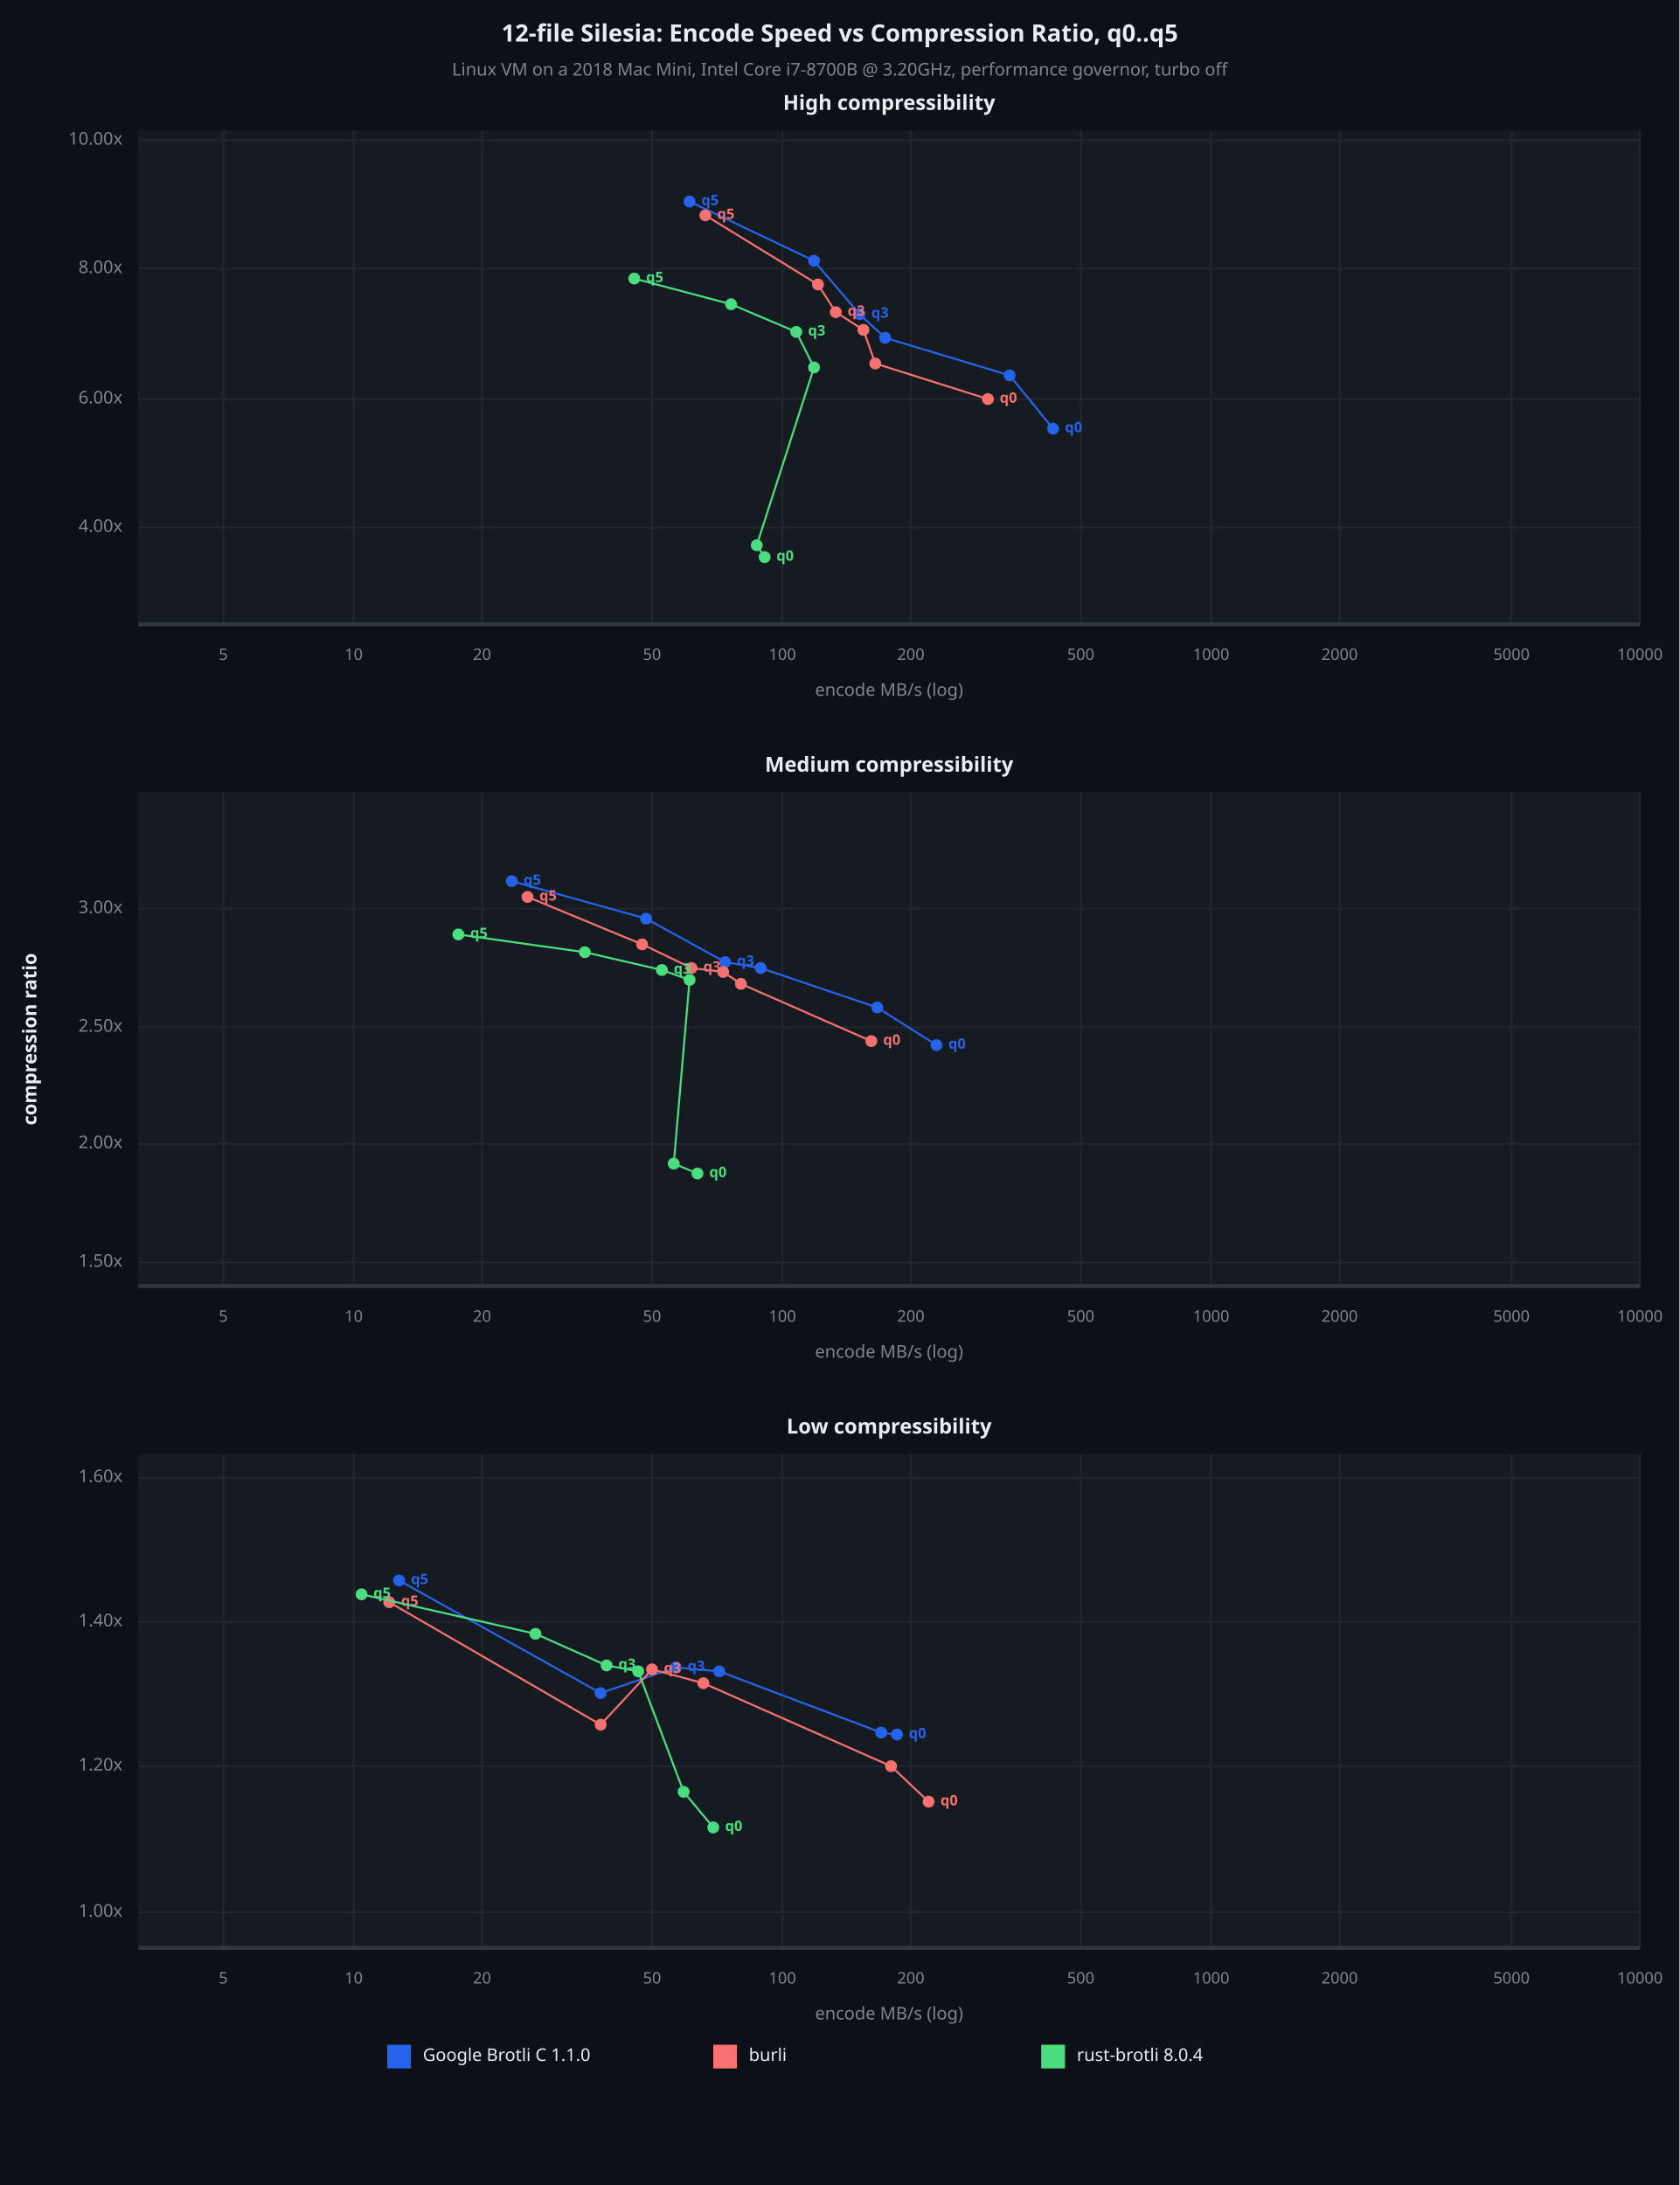
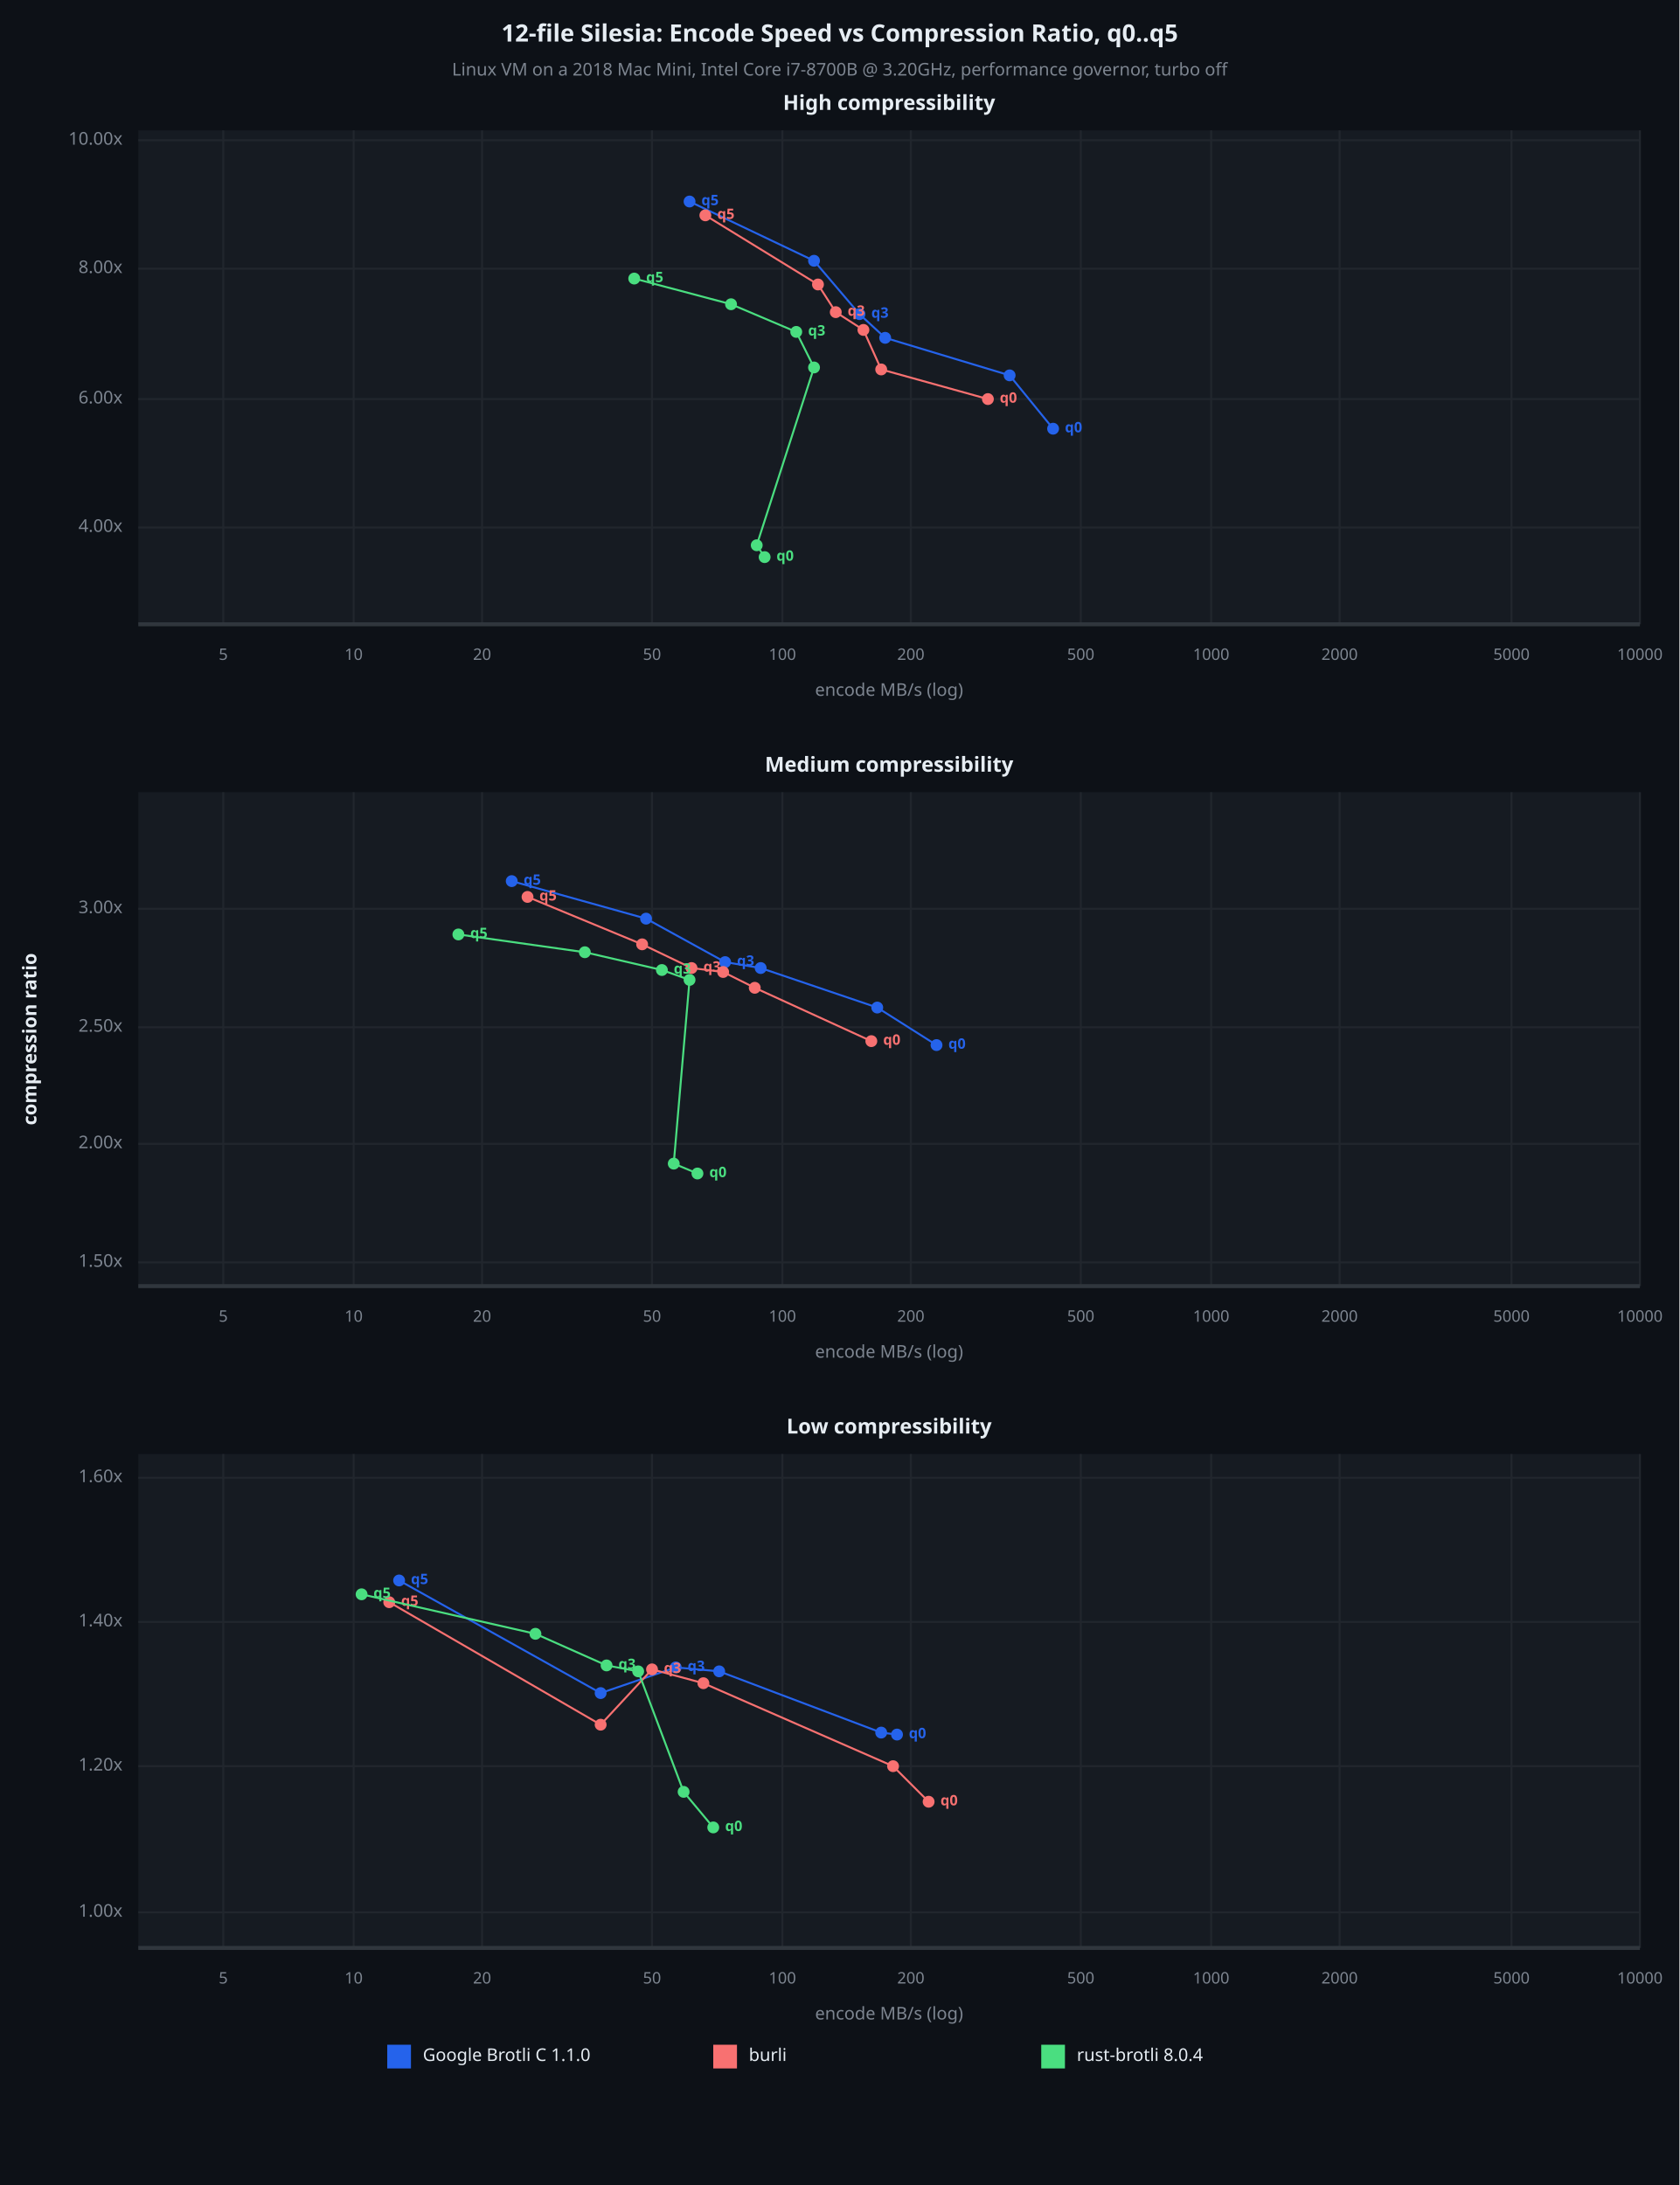
<svg xmlns="http://www.w3.org/2000/svg" viewBox="0 0 850 1106" font-family="system-ui, -apple-system, sans-serif">
  <rect x="0" y="0" width="850" height="1106" opacity="1" fill="#0D1117" stroke="none" />
  <text x="425" y="18" dy="0.5ex" text-anchor="middle" font-family="sans-serif" font-size="12.097" opacity="1" fill="#E6EDF3" font-weight="bold">
12-file Silesia: Encode Speed vs Compression Ratio, q0..q5
</text>
  <text x="425" y="36" dy="0.5ex" text-anchor="middle" font-family="sans-serif" font-size="8.871" opacity="1" fill="#7D8590">
Linux VM on a 2018 Mac Mini, Intel Core i7-8700B @ 3.20GHz, performance governor, turbo off
</text>
  <rect x="70" y="66" width="760" height="250" opacity="1" fill="#161B22" stroke="none" />
  <text x="450" y="53" dy="0.5ex" text-anchor="middle" font-family="sans-serif" font-size="10.484" opacity="1" fill="#E6EDF3" font-weight="bold">
High compressibility
</text>
  <polyline fill="none" opacity="1" stroke="#21262D" stroke-width="1" points="113,66 113,316 " />
  <text x="113" y="332" dy="0.5ex" text-anchor="middle" font-family="sans-serif" font-size="8.065" opacity="1" fill="#7D8590">
5
</text>
  <polyline fill="none" opacity="1" stroke="#21262D" stroke-width="1" points="179,66 179,316 " />
  <text x="179" y="332" dy="0.5ex" text-anchor="middle" font-family="sans-serif" font-size="8.065" opacity="1" fill="#7D8590">
10
</text>
  <polyline fill="none" opacity="1" stroke="#21262D" stroke-width="1" points="244,66 244,316 " />
  <text x="244" y="332" dy="0.5ex" text-anchor="middle" font-family="sans-serif" font-size="8.065" opacity="1" fill="#7D8590">
20
</text>
  <polyline fill="none" opacity="1" stroke="#21262D" stroke-width="1" points="330,66 330,316 " />
  <text x="330" y="332" dy="0.5ex" text-anchor="middle" font-family="sans-serif" font-size="8.065" opacity="1" fill="#7D8590">
50
</text>
  <polyline fill="none" opacity="1" stroke="#21262D" stroke-width="1" points="396,66 396,316 " />
  <text x="396" y="332" dy="0.5ex" text-anchor="middle" font-family="sans-serif" font-size="8.065" opacity="1" fill="#7D8590">
100
</text>
  <polyline fill="none" opacity="1" stroke="#21262D" stroke-width="1" points="461,66 461,316 " />
  <text x="461" y="332" dy="0.5ex" text-anchor="middle" font-family="sans-serif" font-size="8.065" opacity="1" fill="#7D8590">
200
</text>
  <polyline fill="none" opacity="1" stroke="#21262D" stroke-width="1" points="547,66 547,316 " />
  <text x="547" y="332" dy="0.5ex" text-anchor="middle" font-family="sans-serif" font-size="8.065" opacity="1" fill="#7D8590">
500
</text>
  <polyline fill="none" opacity="1" stroke="#21262D" stroke-width="1" points="613,66 613,316 " />
  <text x="613" y="332" dy="0.5ex" text-anchor="middle" font-family="sans-serif" font-size="8.065" opacity="1" fill="#7D8590">
1000
</text>
  <polyline fill="none" opacity="1" stroke="#21262D" stroke-width="1" points="678,66 678,316 " />
  <text x="678" y="332" dy="0.5ex" text-anchor="middle" font-family="sans-serif" font-size="8.065" opacity="1" fill="#7D8590">
2000
</text>
  <polyline fill="none" opacity="1" stroke="#21262D" stroke-width="1" points="765,66 765,316 " />
  <text x="765" y="332" dy="0.5ex" text-anchor="middle" font-family="sans-serif" font-size="8.065" opacity="1" fill="#7D8590">
5000
</text>
  <polyline fill="none" opacity="1" stroke="#21262D" stroke-width="1" points="830,66 830,316 " />
  <text x="830" y="332" dy="0.5ex" text-anchor="middle" font-family="sans-serif" font-size="8.065" opacity="1" fill="#7D8590">
10000
</text>
  <polyline fill="none" opacity="1" stroke="#21262D" stroke-width="1" points="70,267 830,267 " />
  <text x="62" y="267" dy="0.5ex" text-anchor="end" font-family="sans-serif" font-size="8.871" opacity="1" fill="#7D8590">
4.00x
</text>
  <polyline fill="none" opacity="1" stroke="#21262D" stroke-width="1" points="70,202 830,202 " />
  <text x="62" y="202" dy="0.5ex" text-anchor="end" font-family="sans-serif" font-size="8.871" opacity="1" fill="#7D8590">
6.00x
</text>
  <polyline fill="none" opacity="1" stroke="#21262D" stroke-width="1" points="70,136 830,136 " />
  <text x="62" y="136" dy="0.5ex" text-anchor="end" font-family="sans-serif" font-size="8.871" opacity="1" fill="#7D8590">
8.00x
</text>
  <polyline fill="none" opacity="1" stroke="#21262D" stroke-width="1" points="70,71 830,71 " />
  <text x="62" y="71" dy="0.5ex" text-anchor="end" font-family="sans-serif" font-size="8.871" opacity="1" fill="#7D8590">
10.00x
</text>
  <polyline fill="none" opacity="1" stroke="#30363D" stroke-width="2" points="70,316 830,316 " />
  <polyline fill="none" opacity="1" stroke="#2563EB" stroke-width="1" points="533,217 511,190 448,171 435,159 412,132 349,102 " />
  <circle cx="533" cy="217" r="3" opacity="1" fill="#2563EB" stroke="none" stroke-width="1" />
  <text x="539" y="217" dy="0.5ex" text-anchor="start" font-family="sans-serif" font-size="7.258" opacity="1" fill="#2563EB" font-weight="bold">
q0
</text>
  <circle cx="511" cy="190" r="3" opacity="1" fill="#2563EB" stroke="none" stroke-width="1" />
  <circle cx="448" cy="171" r="3" opacity="1" fill="#2563EB" stroke="none" stroke-width="1" />
  <circle cx="435" cy="159" r="3" opacity="1" fill="#2563EB" stroke="none" stroke-width="1" />
  <text x="441" y="159" dy="0.5ex" text-anchor="start" font-family="sans-serif" font-size="7.258" opacity="1" fill="#2563EB" font-weight="bold">
q3
</text>
  <circle cx="412" cy="132" r="3" opacity="1" fill="#2563EB" stroke="none" stroke-width="1" />
  <circle cx="349" cy="102" r="3" opacity="1" fill="#2563EB" stroke="none" stroke-width="1" />
  <text x="355" y="102" dy="0.5ex" text-anchor="start" font-family="sans-serif" font-size="7.258" opacity="1" fill="#2563EB" font-weight="bold">
q5
</text>
-   <polyline fill="none" opacity="1" stroke="#F87171" stroke-width="1" points="500,202 443,184 437,167 423,158 414,144 357,109 " />
+   <polyline fill="none" opacity="1" stroke="#F87171" stroke-width="1" points="500,202 446,187 437,167 423,158 414,144 357,109 " />
  <circle cx="500" cy="202" r="3" opacity="1" fill="#F87171" stroke="none" stroke-width="1" />
  <text x="506" y="202" dy="0.5ex" text-anchor="start" font-family="sans-serif" font-size="7.258" opacity="1" fill="#F87171" font-weight="bold">
q0
</text>
-   <circle cx="443" cy="184" r="3" opacity="1" fill="#F87171" stroke="none" stroke-width="1" />
+   <circle cx="446" cy="187" r="3" opacity="1" fill="#F87171" stroke="none" stroke-width="1" />
  <circle cx="437" cy="167" r="3" opacity="1" fill="#F87171" stroke="none" stroke-width="1" />
  <circle cx="423" cy="158" r="3" opacity="1" fill="#F87171" stroke="none" stroke-width="1" />
  <text x="429" y="158" dy="0.5ex" text-anchor="start" font-family="sans-serif" font-size="7.258" opacity="1" fill="#F87171" font-weight="bold">
q3
</text>
  <circle cx="414" cy="144" r="3" opacity="1" fill="#F87171" stroke="none" stroke-width="1" />
  <circle cx="357" cy="109" r="3" opacity="1" fill="#F87171" stroke="none" stroke-width="1" />
  <text x="363" y="109" dy="0.5ex" text-anchor="start" font-family="sans-serif" font-size="7.258" opacity="1" fill="#F87171" font-weight="bold">
q5
</text>
  <polyline fill="none" opacity="1" stroke="#4ADE80" stroke-width="1" points="387,282 383,276 412,186 403,168 370,154 321,141 " />
  <circle cx="387" cy="282" r="3" opacity="1" fill="#4ADE80" stroke="none" stroke-width="1" />
  <text x="393" y="282" dy="0.5ex" text-anchor="start" font-family="sans-serif" font-size="7.258" opacity="1" fill="#4ADE80" font-weight="bold">
q0
</text>
  <circle cx="383" cy="276" r="3" opacity="1" fill="#4ADE80" stroke="none" stroke-width="1" />
  <circle cx="412" cy="186" r="3" opacity="1" fill="#4ADE80" stroke="none" stroke-width="1" />
  <circle cx="403" cy="168" r="3" opacity="1" fill="#4ADE80" stroke="none" stroke-width="1" />
  <text x="409" y="168" dy="0.5ex" text-anchor="start" font-family="sans-serif" font-size="7.258" opacity="1" fill="#4ADE80" font-weight="bold">
q3
</text>
  <circle cx="370" cy="154" r="3" opacity="1" fill="#4ADE80" stroke="none" stroke-width="1" />
  <circle cx="321" cy="141" r="3" opacity="1" fill="#4ADE80" stroke="none" stroke-width="1" />
  <text x="327" y="141" dy="0.5ex" text-anchor="start" font-family="sans-serif" font-size="7.258" opacity="1" fill="#4ADE80" font-weight="bold">
q5
</text>
  <text x="450" y="350" dy="0.5ex" text-anchor="middle" font-family="sans-serif" font-size="8.871" opacity="1" fill="#7D8590">
encode MB/s (log)
</text>
  <rect x="70" y="401" width="760" height="250" opacity="1" fill="#161B22" stroke="none" />
  <text x="450" y="388" dy="0.5ex" text-anchor="middle" font-family="sans-serif" font-size="10.484" opacity="1" fill="#E6EDF3" font-weight="bold">
Medium compressibility
</text>
  <polyline fill="none" opacity="1" stroke="#21262D" stroke-width="1" points="113,401 113,651 " />
  <text x="113" y="667" dy="0.5ex" text-anchor="middle" font-family="sans-serif" font-size="8.065" opacity="1" fill="#7D8590">
5
</text>
  <polyline fill="none" opacity="1" stroke="#21262D" stroke-width="1" points="179,401 179,651 " />
  <text x="179" y="667" dy="0.5ex" text-anchor="middle" font-family="sans-serif" font-size="8.065" opacity="1" fill="#7D8590">
10
</text>
  <polyline fill="none" opacity="1" stroke="#21262D" stroke-width="1" points="244,401 244,651 " />
  <text x="244" y="667" dy="0.5ex" text-anchor="middle" font-family="sans-serif" font-size="8.065" opacity="1" fill="#7D8590">
20
</text>
  <polyline fill="none" opacity="1" stroke="#21262D" stroke-width="1" points="330,401 330,651 " />
  <text x="330" y="667" dy="0.5ex" text-anchor="middle" font-family="sans-serif" font-size="8.065" opacity="1" fill="#7D8590">
50
</text>
  <polyline fill="none" opacity="1" stroke="#21262D" stroke-width="1" points="396,401 396,651 " />
  <text x="396" y="667" dy="0.5ex" text-anchor="middle" font-family="sans-serif" font-size="8.065" opacity="1" fill="#7D8590">
100
</text>
  <polyline fill="none" opacity="1" stroke="#21262D" stroke-width="1" points="461,401 461,651 " />
  <text x="461" y="667" dy="0.5ex" text-anchor="middle" font-family="sans-serif" font-size="8.065" opacity="1" fill="#7D8590">
200
</text>
  <polyline fill="none" opacity="1" stroke="#21262D" stroke-width="1" points="547,401 547,651 " />
  <text x="547" y="667" dy="0.5ex" text-anchor="middle" font-family="sans-serif" font-size="8.065" opacity="1" fill="#7D8590">
500
</text>
  <polyline fill="none" opacity="1" stroke="#21262D" stroke-width="1" points="613,401 613,651 " />
  <text x="613" y="667" dy="0.5ex" text-anchor="middle" font-family="sans-serif" font-size="8.065" opacity="1" fill="#7D8590">
1000
</text>
  <polyline fill="none" opacity="1" stroke="#21262D" stroke-width="1" points="678,401 678,651 " />
  <text x="678" y="667" dy="0.5ex" text-anchor="middle" font-family="sans-serif" font-size="8.065" opacity="1" fill="#7D8590">
2000
</text>
  <polyline fill="none" opacity="1" stroke="#21262D" stroke-width="1" points="765,401 765,651 " />
  <text x="765" y="667" dy="0.5ex" text-anchor="middle" font-family="sans-serif" font-size="8.065" opacity="1" fill="#7D8590">
5000
</text>
  <polyline fill="none" opacity="1" stroke="#21262D" stroke-width="1" points="830,401 830,651 " />
  <text x="830" y="667" dy="0.5ex" text-anchor="middle" font-family="sans-serif" font-size="8.065" opacity="1" fill="#7D8590">
10000
</text>
  <polyline fill="none" opacity="1" stroke="#21262D" stroke-width="1" points="70,639 830,639 " />
  <text x="62" y="639" dy="0.5ex" text-anchor="end" font-family="sans-serif" font-size="8.871" opacity="1" fill="#7D8590">
1.50x
</text>
  <polyline fill="none" opacity="1" stroke="#21262D" stroke-width="1" points="70,579 830,579 " />
  <text x="62" y="579" dy="0.5ex" text-anchor="end" font-family="sans-serif" font-size="8.871" opacity="1" fill="#7D8590">
2.00x
</text>
  <polyline fill="none" opacity="1" stroke="#21262D" stroke-width="1" points="70,520 830,520 " />
  <text x="62" y="520" dy="0.5ex" text-anchor="end" font-family="sans-serif" font-size="8.871" opacity="1" fill="#7D8590">
2.50x
</text>
  <polyline fill="none" opacity="1" stroke="#21262D" stroke-width="1" points="70,460 830,460 " />
  <text x="62" y="460" dy="0.5ex" text-anchor="end" font-family="sans-serif" font-size="8.871" opacity="1" fill="#7D8590">
3.00x
</text>
  <polyline fill="none" opacity="1" stroke="#30363D" stroke-width="2" points="70,651 830,651 " />
  <polyline fill="none" opacity="1" stroke="#2563EB" stroke-width="1" points="474,529 444,510 385,490 367,487 327,465 259,446 " />
  <circle cx="474" cy="529" r="3" opacity="1" fill="#2563EB" stroke="none" stroke-width="1" />
  <text x="480" y="529" dy="0.5ex" text-anchor="start" font-family="sans-serif" font-size="7.258" opacity="1" fill="#2563EB" font-weight="bold">
q0
</text>
  <circle cx="444" cy="510" r="3" opacity="1" fill="#2563EB" stroke="none" stroke-width="1" />
  <circle cx="385" cy="490" r="3" opacity="1" fill="#2563EB" stroke="none" stroke-width="1" />
  <circle cx="367" cy="487" r="3" opacity="1" fill="#2563EB" stroke="none" stroke-width="1" />
  <text x="373" y="487" dy="0.5ex" text-anchor="start" font-family="sans-serif" font-size="7.258" opacity="1" fill="#2563EB" font-weight="bold">
q3
</text>
  <circle cx="327" cy="465" r="3" opacity="1" fill="#2563EB" stroke="none" stroke-width="1" />
  <circle cx="259" cy="446" r="3" opacity="1" fill="#2563EB" stroke="none" stroke-width="1" />
  <text x="265" y="446" dy="0.5ex" text-anchor="start" font-family="sans-serif" font-size="7.258" opacity="1" fill="#2563EB" font-weight="bold">
q5
</text>
-   <polyline fill="none" opacity="1" stroke="#F87171" stroke-width="1" points="441,527 375,498 366,492 350,490 325,478 267,454 " />
+   <polyline fill="none" opacity="1" stroke="#F87171" stroke-width="1" points="441,527 382,500 366,492 350,490 325,478 267,454 " />
  <circle cx="441" cy="527" r="3" opacity="1" fill="#F87171" stroke="none" stroke-width="1" />
  <text x="447" y="527" dy="0.5ex" text-anchor="start" font-family="sans-serif" font-size="7.258" opacity="1" fill="#F87171" font-weight="bold">
q0
</text>
-   <circle cx="375" cy="498" r="3" opacity="1" fill="#F87171" stroke="none" stroke-width="1" />
+   <circle cx="382" cy="500" r="3" opacity="1" fill="#F87171" stroke="none" stroke-width="1" />
  <circle cx="366" cy="492" r="3" opacity="1" fill="#F87171" stroke="none" stroke-width="1" />
  <circle cx="350" cy="490" r="3" opacity="1" fill="#F87171" stroke="none" stroke-width="1" />
  <text x="356" y="490" dy="0.5ex" text-anchor="start" font-family="sans-serif" font-size="7.258" opacity="1" fill="#F87171" font-weight="bold">
q3
</text>
  <circle cx="325" cy="478" r="3" opacity="1" fill="#F87171" stroke="none" stroke-width="1" />
  <circle cx="267" cy="454" r="3" opacity="1" fill="#F87171" stroke="none" stroke-width="1" />
  <text x="273" y="454" dy="0.5ex" text-anchor="start" font-family="sans-serif" font-size="7.258" opacity="1" fill="#F87171" font-weight="bold">
q5
</text>
  <polyline fill="none" opacity="1" stroke="#4ADE80" stroke-width="1" points="353,594 341,589 349,496 335,491 296,482 232,473 " />
  <circle cx="353" cy="594" r="3" opacity="1" fill="#4ADE80" stroke="none" stroke-width="1" />
  <text x="359" y="594" dy="0.5ex" text-anchor="start" font-family="sans-serif" font-size="7.258" opacity="1" fill="#4ADE80" font-weight="bold">
q0
</text>
  <circle cx="341" cy="589" r="3" opacity="1" fill="#4ADE80" stroke="none" stroke-width="1" />
  <circle cx="349" cy="496" r="3" opacity="1" fill="#4ADE80" stroke="none" stroke-width="1" />
  <circle cx="335" cy="491" r="3" opacity="1" fill="#4ADE80" stroke="none" stroke-width="1" />
  <text x="341" y="491" dy="0.5ex" text-anchor="start" font-family="sans-serif" font-size="7.258" opacity="1" fill="#4ADE80" font-weight="bold">
q3
</text>
  <circle cx="296" cy="482" r="3" opacity="1" fill="#4ADE80" stroke="none" stroke-width="1" />
  <circle cx="232" cy="473" r="3" opacity="1" fill="#4ADE80" stroke="none" stroke-width="1" />
  <text x="238" y="473" dy="0.5ex" text-anchor="start" font-family="sans-serif" font-size="7.258" opacity="1" fill="#4ADE80" font-weight="bold">
q5
</text>
  <text x="450" y="685" dy="0.5ex" text-anchor="middle" font-family="sans-serif" font-size="8.871" opacity="1" fill="#7D8590">
encode MB/s (log)
</text>
  <rect x="70" y="736" width="760" height="250" opacity="1" fill="#161B22" stroke="none" />
  <text x="450" y="723" dy="0.5ex" text-anchor="middle" font-family="sans-serif" font-size="10.484" opacity="1" fill="#E6EDF3" font-weight="bold">
Low compressibility
</text>
  <polyline fill="none" opacity="1" stroke="#21262D" stroke-width="1" points="113,736 113,986 " />
  <text x="113" y="1002" dy="0.5ex" text-anchor="middle" font-family="sans-serif" font-size="8.065" opacity="1" fill="#7D8590">
5
</text>
  <polyline fill="none" opacity="1" stroke="#21262D" stroke-width="1" points="179,736 179,986 " />
  <text x="179" y="1002" dy="0.5ex" text-anchor="middle" font-family="sans-serif" font-size="8.065" opacity="1" fill="#7D8590">
10
</text>
  <polyline fill="none" opacity="1" stroke="#21262D" stroke-width="1" points="244,736 244,986 " />
  <text x="244" y="1002" dy="0.5ex" text-anchor="middle" font-family="sans-serif" font-size="8.065" opacity="1" fill="#7D8590">
20
</text>
  <polyline fill="none" opacity="1" stroke="#21262D" stroke-width="1" points="330,736 330,986 " />
  <text x="330" y="1002" dy="0.5ex" text-anchor="middle" font-family="sans-serif" font-size="8.065" opacity="1" fill="#7D8590">
50
</text>
  <polyline fill="none" opacity="1" stroke="#21262D" stroke-width="1" points="396,736 396,986 " />
  <text x="396" y="1002" dy="0.5ex" text-anchor="middle" font-family="sans-serif" font-size="8.065" opacity="1" fill="#7D8590">
100
</text>
  <polyline fill="none" opacity="1" stroke="#21262D" stroke-width="1" points="461,736 461,986 " />
  <text x="461" y="1002" dy="0.5ex" text-anchor="middle" font-family="sans-serif" font-size="8.065" opacity="1" fill="#7D8590">
200
</text>
  <polyline fill="none" opacity="1" stroke="#21262D" stroke-width="1" points="547,736 547,986 " />
  <text x="547" y="1002" dy="0.5ex" text-anchor="middle" font-family="sans-serif" font-size="8.065" opacity="1" fill="#7D8590">
500
</text>
  <polyline fill="none" opacity="1" stroke="#21262D" stroke-width="1" points="613,736 613,986 " />
  <text x="613" y="1002" dy="0.5ex" text-anchor="middle" font-family="sans-serif" font-size="8.065" opacity="1" fill="#7D8590">
1000
</text>
  <polyline fill="none" opacity="1" stroke="#21262D" stroke-width="1" points="678,736 678,986 " />
  <text x="678" y="1002" dy="0.5ex" text-anchor="middle" font-family="sans-serif" font-size="8.065" opacity="1" fill="#7D8590">
2000
</text>
  <polyline fill="none" opacity="1" stroke="#21262D" stroke-width="1" points="765,736 765,986 " />
  <text x="765" y="1002" dy="0.5ex" text-anchor="middle" font-family="sans-serif" font-size="8.065" opacity="1" fill="#7D8590">
5000
</text>
  <polyline fill="none" opacity="1" stroke="#21262D" stroke-width="1" points="830,736 830,986 " />
  <text x="830" y="1002" dy="0.5ex" text-anchor="middle" font-family="sans-serif" font-size="8.065" opacity="1" fill="#7D8590">
10000
</text>
  <polyline fill="none" opacity="1" stroke="#21262D" stroke-width="1" points="70,968 830,968 " />
  <text x="62" y="968" dy="0.5ex" text-anchor="end" font-family="sans-serif" font-size="8.871" opacity="1" fill="#7D8590">
1.00x
</text>
  <polyline fill="none" opacity="1" stroke="#21262D" stroke-width="1" points="70,894 830,894 " />
  <text x="62" y="894" dy="0.5ex" text-anchor="end" font-family="sans-serif" font-size="8.871" opacity="1" fill="#7D8590">
1.20x
</text>
  <polyline fill="none" opacity="1" stroke="#21262D" stroke-width="1" points="70,821 830,821 " />
  <text x="62" y="821" dy="0.5ex" text-anchor="end" font-family="sans-serif" font-size="8.871" opacity="1" fill="#7D8590">
1.40x
</text>
  <polyline fill="none" opacity="1" stroke="#21262D" stroke-width="1" points="70,748 830,748 " />
  <text x="62" y="748" dy="0.5ex" text-anchor="end" font-family="sans-serif" font-size="8.871" opacity="1" fill="#7D8590">
1.60x
</text>
  <polyline fill="none" opacity="1" stroke="#30363D" stroke-width="2" points="70,986 830,986 " />
  <polyline fill="none" opacity="1" stroke="#2563EB" stroke-width="1" points="454,878 446,877 364,846 342,844 304,857 202,800 " />
  <circle cx="454" cy="878" r="3" opacity="1" fill="#2563EB" stroke="none" stroke-width="1" />
  <text x="460" y="878" dy="0.5ex" text-anchor="start" font-family="sans-serif" font-size="7.258" opacity="1" fill="#2563EB" font-weight="bold">
q0
</text>
  <circle cx="446" cy="877" r="3" opacity="1" fill="#2563EB" stroke="none" stroke-width="1" />
  <circle cx="364" cy="846" r="3" opacity="1" fill="#2563EB" stroke="none" stroke-width="1" />
  <circle cx="342" cy="844" r="3" opacity="1" fill="#2563EB" stroke="none" stroke-width="1" />
  <text x="348" y="844" dy="0.5ex" text-anchor="start" font-family="sans-serif" font-size="7.258" opacity="1" fill="#2563EB" font-weight="bold">
q3
</text>
  <circle cx="304" cy="857" r="3" opacity="1" fill="#2563EB" stroke="none" stroke-width="1" />
  <circle cx="202" cy="800" r="3" opacity="1" fill="#2563EB" stroke="none" stroke-width="1" />
  <text x="208" y="800" dy="0.5ex" text-anchor="start" font-family="sans-serif" font-size="7.258" opacity="1" fill="#2563EB" font-weight="bold">
q5
</text>
-   <polyline fill="none" opacity="1" stroke="#F87171" stroke-width="1" points="470,912 451,894 356,852 330,845 304,873 197,811 " />
+   <polyline fill="none" opacity="1" stroke="#F87171" stroke-width="1" points="470,912 452,894 356,852 330,845 304,873 197,811 " />
  <circle cx="470" cy="912" r="3" opacity="1" fill="#F87171" stroke="none" stroke-width="1" />
  <text x="476" y="912" dy="0.5ex" text-anchor="start" font-family="sans-serif" font-size="7.258" opacity="1" fill="#F87171" font-weight="bold">
q0
</text>
-   <circle cx="451" cy="894" r="3" opacity="1" fill="#F87171" stroke="none" stroke-width="1" />
+   <circle cx="452" cy="894" r="3" opacity="1" fill="#F87171" stroke="none" stroke-width="1" />
  <circle cx="356" cy="852" r="3" opacity="1" fill="#F87171" stroke="none" stroke-width="1" />
  <circle cx="330" cy="845" r="3" opacity="1" fill="#F87171" stroke="none" stroke-width="1" />
  <text x="336" y="845" dy="0.5ex" text-anchor="start" font-family="sans-serif" font-size="7.258" opacity="1" fill="#F87171" font-weight="bold">
q3
</text>
  <circle cx="304" cy="873" r="3" opacity="1" fill="#F87171" stroke="none" stroke-width="1" />
  <circle cx="197" cy="811" r="3" opacity="1" fill="#F87171" stroke="none" stroke-width="1" />
  <text x="203" y="811" dy="0.5ex" text-anchor="start" font-family="sans-serif" font-size="7.258" opacity="1" fill="#F87171" font-weight="bold">
q5
</text>
  <polyline fill="none" opacity="1" stroke="#4ADE80" stroke-width="1" points="361,925 346,907 323,846 307,843 271,827 183,807 " />
  <circle cx="361" cy="925" r="3" opacity="1" fill="#4ADE80" stroke="none" stroke-width="1" />
  <text x="367" y="925" dy="0.5ex" text-anchor="start" font-family="sans-serif" font-size="7.258" opacity="1" fill="#4ADE80" font-weight="bold">
q0
</text>
  <circle cx="346" cy="907" r="3" opacity="1" fill="#4ADE80" stroke="none" stroke-width="1" />
  <circle cx="323" cy="846" r="3" opacity="1" fill="#4ADE80" stroke="none" stroke-width="1" />
  <circle cx="307" cy="843" r="3" opacity="1" fill="#4ADE80" stroke="none" stroke-width="1" />
  <text x="313" y="843" dy="0.5ex" text-anchor="start" font-family="sans-serif" font-size="7.258" opacity="1" fill="#4ADE80" font-weight="bold">
q3
</text>
  <circle cx="271" cy="827" r="3" opacity="1" fill="#4ADE80" stroke="none" stroke-width="1" />
  <circle cx="183" cy="807" r="3" opacity="1" fill="#4ADE80" stroke="none" stroke-width="1" />
  <text x="189" y="807" dy="0.5ex" text-anchor="start" font-family="sans-serif" font-size="7.258" opacity="1" fill="#4ADE80" font-weight="bold">
q5
</text>
  <text x="450" y="1020" dy="0.5ex" text-anchor="middle" font-family="sans-serif" font-size="8.871" opacity="1" fill="#7D8590">
encode MB/s (log)
</text>
  <text x="16" y="526" dy="0.5ex" text-anchor="middle" font-family="sans-serif" font-size="9.677" opacity="1" fill="#E6EDF3" font-weight="bold" transform="rotate(270, 16, 526)">
compression ratio
</text>
  <rect x="196" y="1035" width="12" height="12" opacity="1" fill="#2563EB" stroke="none" />
  <text x="214" y="1041" dy="0.5ex" text-anchor="start" font-family="sans-serif" font-size="8.871" opacity="1" fill="#E6EDF3">
Google Brotli C 1.1.0
</text>
  <rect x="361" y="1035" width="12" height="12" opacity="1" fill="#F87171" stroke="none" />
  <text x="379" y="1041" dy="0.5ex" text-anchor="start" font-family="sans-serif" font-size="8.871" opacity="1" fill="#E6EDF3">
burli
</text>
  <rect x="527" y="1035" width="12" height="12" opacity="1" fill="#4ADE80" stroke="none" />
  <text x="545" y="1041" dy="0.5ex" text-anchor="start" font-family="sans-serif" font-size="8.871" opacity="1" fill="#E6EDF3">
rust-brotli 8.0.4
</text>
</svg>
